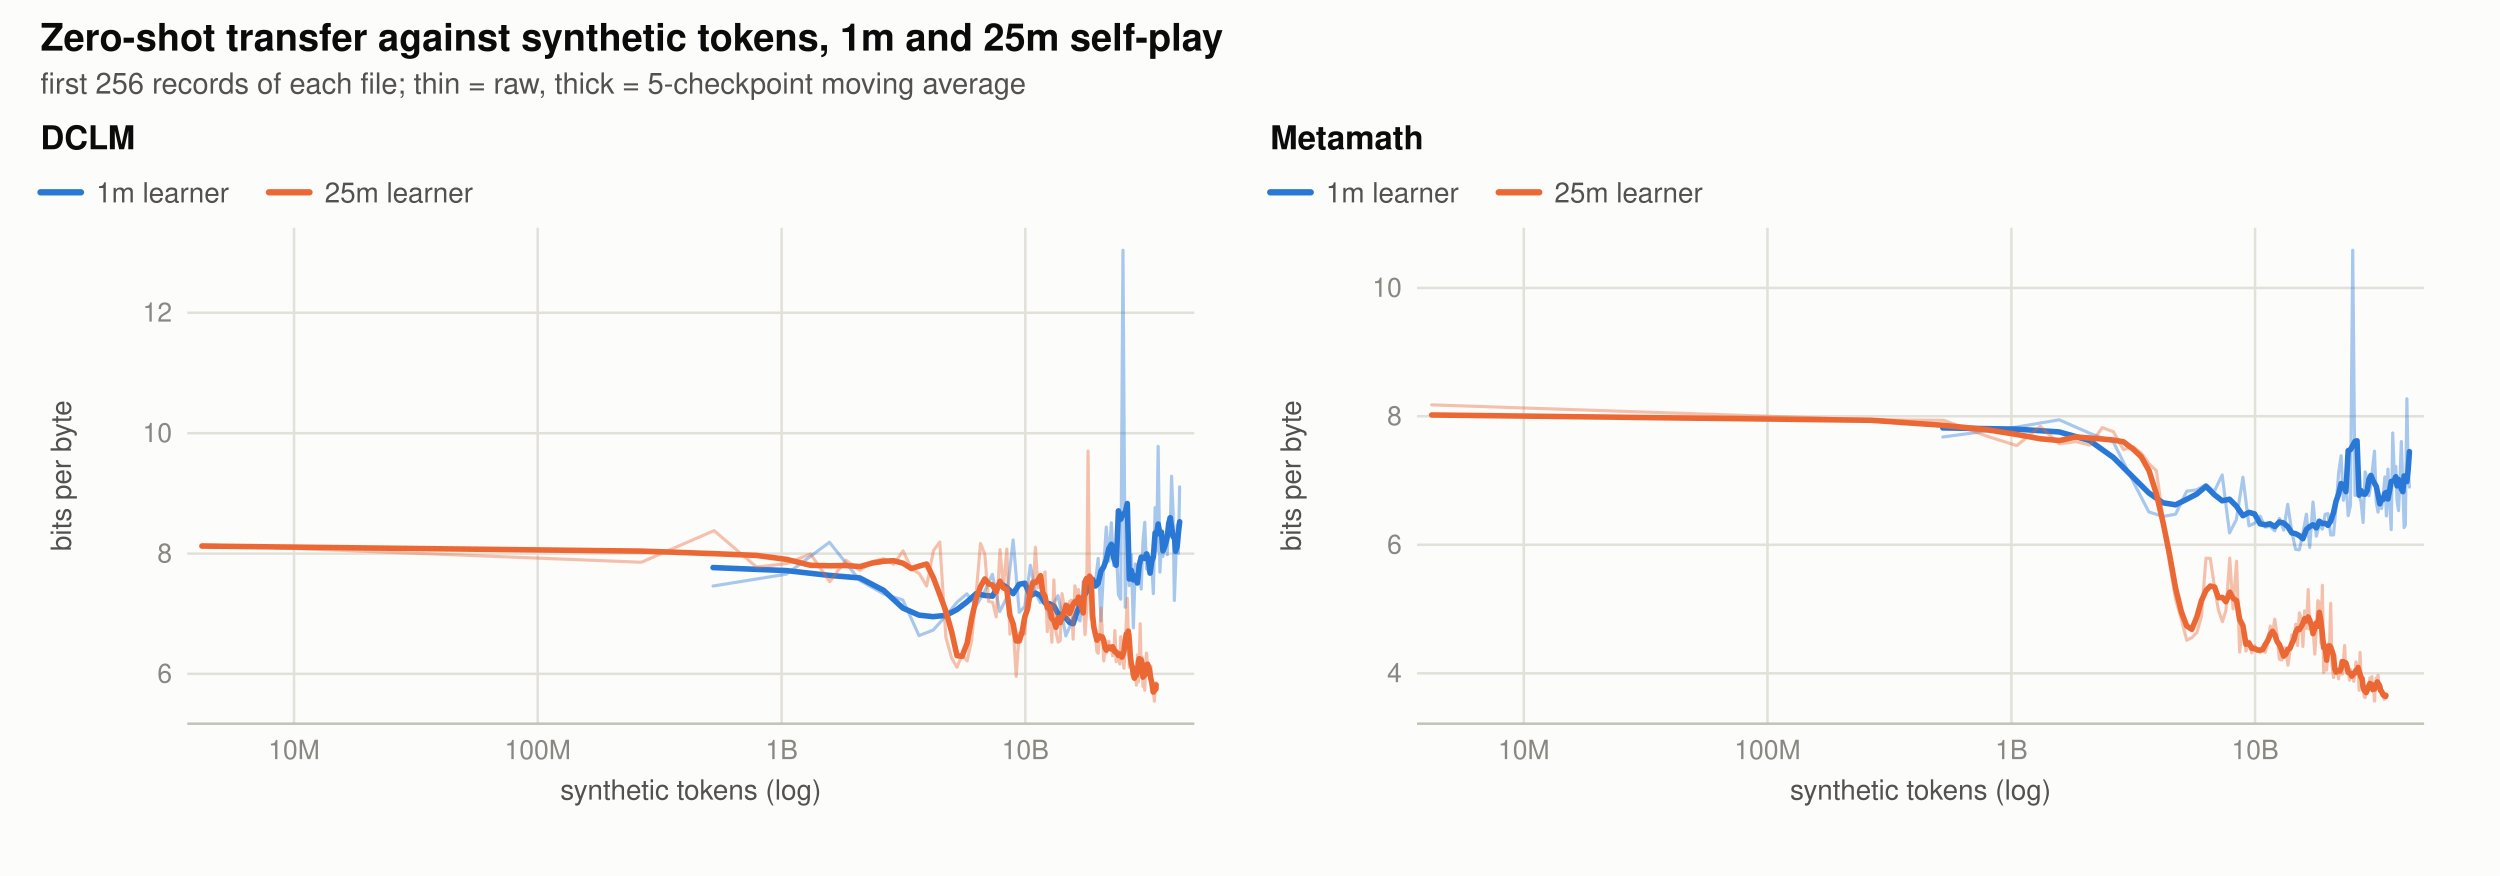
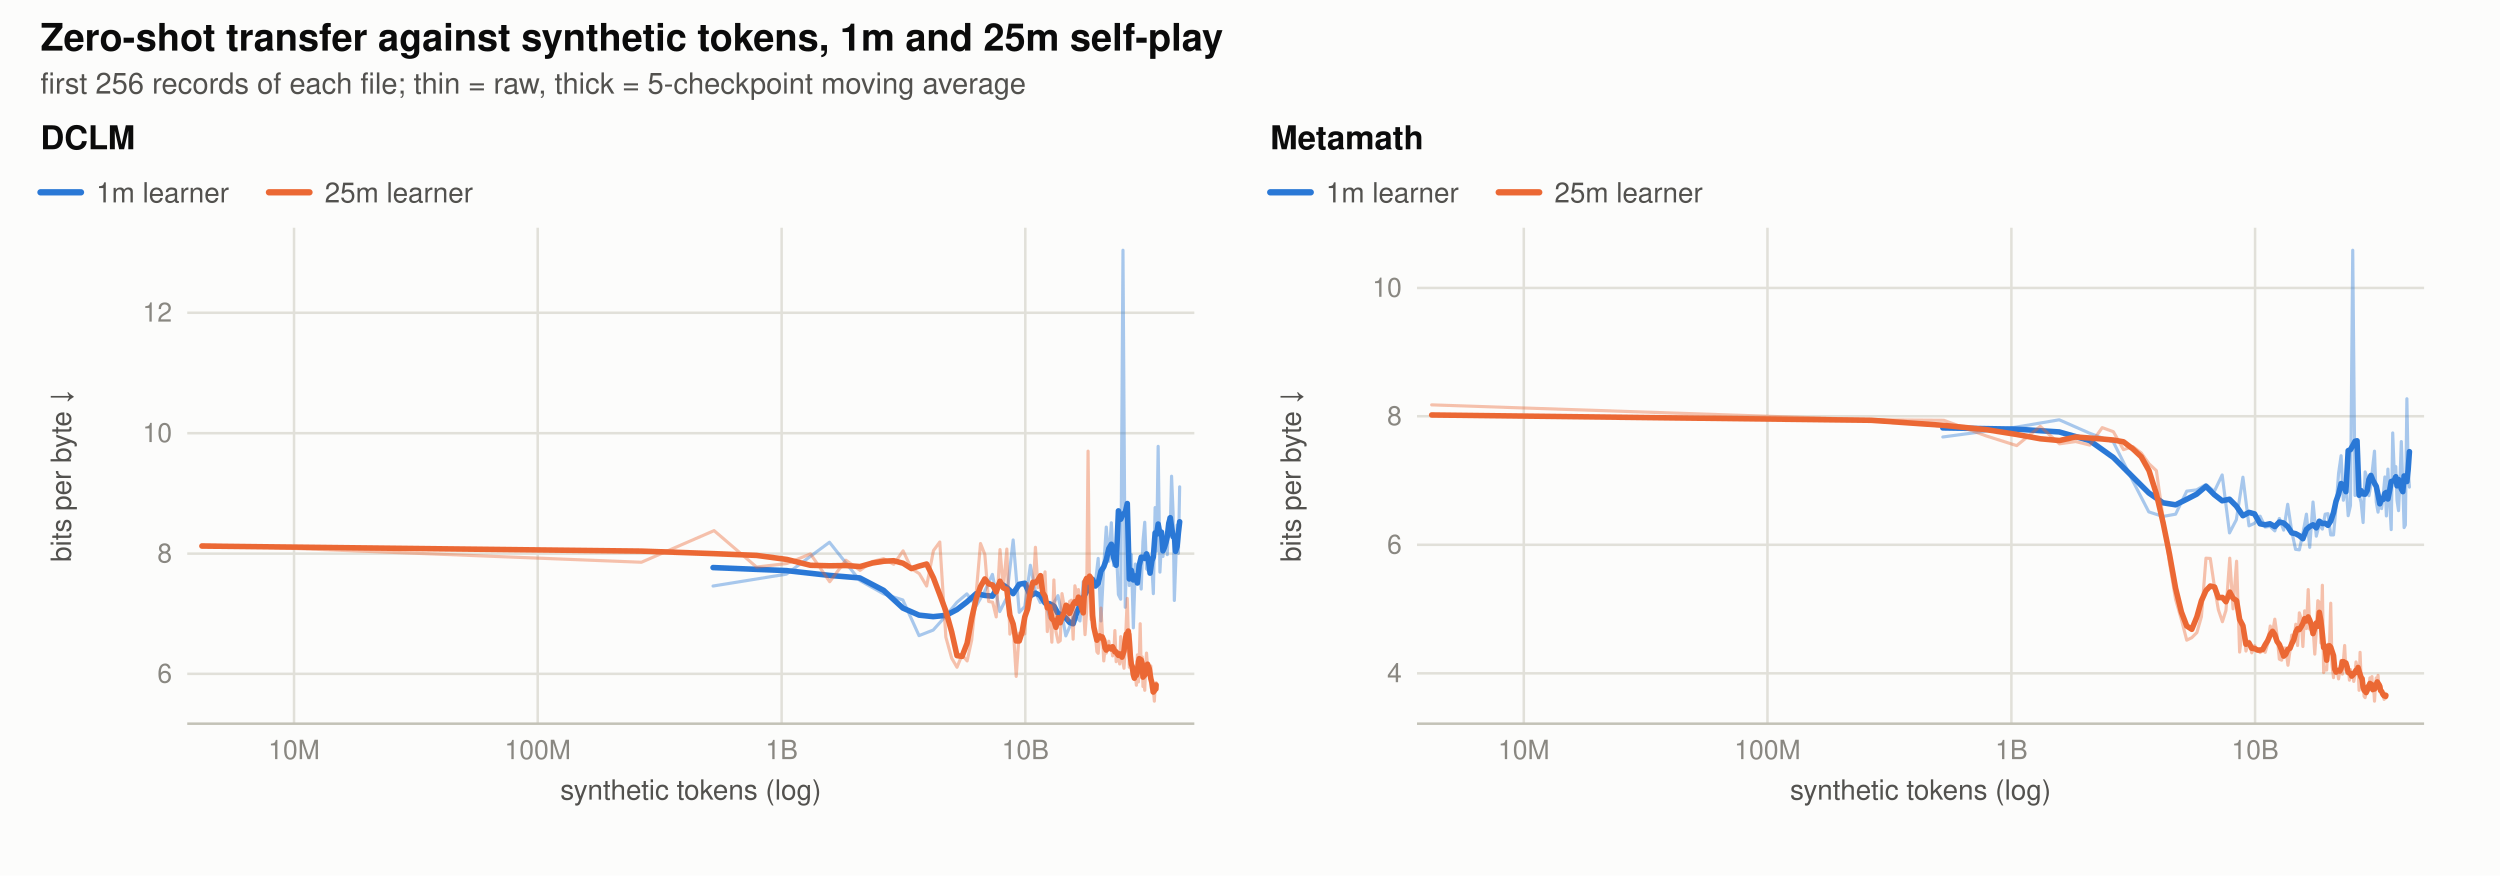
<svg xmlns="http://www.w3.org/2000/svg" width="988" height="346" viewBox="0 0 988 346" font-family="system-ui, -apple-system, 'Segoe UI', Helvetica, Arial, sans-serif">
  <rect width="988" height="346" fill="#fcfcfb" />
  <text x="16" y="20" font-size="15" font-weight="600" fill="#0b0b0b">Zero-shot transfer against synthetic tokens, 1m and 25m self-play</text>
  <text x="16" y="37" font-size="11.5" fill="#52514e">first 256 records of each file; thin = raw, thick = 5-checkpoint moving average</text>
  <text x="16.0" y="59.0" font-size="13" font-weight="600" fill="#0b0b0b">DCLM</text>
  <line x1="16.0" y1="76.0" x2="32.0" y2="76.0" stroke="#2a78d6" stroke-width="2.5" stroke-linecap="round" />
  <text x="38.0" y="80.0" font-size="11" fill="#52514e">1m learner</text>
  <line x1="106.3" y1="76.0" x2="122.3" y2="76.0" stroke="#eb6834" stroke-width="2.5" stroke-linecap="round" />
  <text x="128.3" y="80.0" font-size="11" fill="#52514e">25m learner</text>
  <line x1="74.0" y1="266.3" x2="472.0" y2="266.3" stroke="#e1e0d9" stroke-width="1" />
  <text x="68.0" y="269.8" font-size="10.5" fill="#898781" text-anchor="end">6</text>
  <line x1="74.0" y1="218.8" x2="472.0" y2="218.8" stroke="#e1e0d9" stroke-width="1" />
  <text x="68.0" y="222.3" font-size="10.5" fill="#898781" text-anchor="end">8</text>
  <line x1="74.0" y1="171.2" x2="472.0" y2="171.2" stroke="#e1e0d9" stroke-width="1" />
  <text x="68.0" y="174.7" font-size="10.5" fill="#898781" text-anchor="end">10</text>
  <line x1="74.0" y1="123.6" x2="472.0" y2="123.6" stroke="#e1e0d9" stroke-width="1" />
  <text x="68.0" y="127.1" font-size="10.5" fill="#898781" text-anchor="end">12</text>
  <line x1="116.2" y1="90.0" x2="116.2" y2="286.0" stroke="#e1e0d9" stroke-width="1" />
  <text x="116.2" y="300.0" font-size="10.5" fill="#898781" text-anchor="middle">10M</text>
  <line x1="212.5" y1="90.0" x2="212.5" y2="286.0" stroke="#e1e0d9" stroke-width="1" />
  <text x="212.5" y="300.0" font-size="10.5" fill="#898781" text-anchor="middle">100M</text>
  <line x1="308.9" y1="90.0" x2="308.9" y2="286.0" stroke="#e1e0d9" stroke-width="1" />
  <text x="308.9" y="300.0" font-size="10.5" fill="#898781" text-anchor="middle">1B</text>
  <line x1="405.2" y1="90.0" x2="405.2" y2="286.0" stroke="#e1e0d9" stroke-width="1" />
  <text x="405.2" y="300.0" font-size="10.5" fill="#898781" text-anchor="middle">10B</text>
  <line x1="74.0" y1="286.0" x2="472.0" y2="286.0" stroke="#c3c2b7" stroke-width="1" />
  <text x="273.0" y="316.0" font-size="11" fill="#52514e" text-anchor="middle">synthetic tokens (log)</text>
-   <text transform="translate(28.0,188.0) rotate(-90)" font-size="11" fill="#52514e" text-anchor="middle">bits per byte</text>
+   <text transform="translate(28.0,188.0) rotate(-90)" font-size="11" fill="#52514e" text-anchor="middle">bits per byte ↓</text>
  <clipPath id="c65532727">
    <rect x="68.0" y="84.0" width="410.0" height="208.0" />
  </clipPath>
  <g clip-path="url(#c65532727)">
    <path d="M281.8,231.6 L310.8,226.9 L327.8,214.3 L339.8,229.4 L349.2,234.7 L356.8,237.1 L363.2,251.2 L368.8,249.0 L373.8,243.4 L378.2,238.0 L382.1,234.7 L385.8,239.4 L389.1,233.8 L392.2,227.0 L395.1,241.7 L397.8,236.3 L400.4,213.4 L402.8,242.0 L405.0,239.7 L407.2,223.4 L409.2,233.9 L411.1,238.1 L413.0,237.1 L414.8,244.2 L416.5,238.1 L418.1,235.4 L419.7,242.8 L421.2,251.3 L422.7,247.8 L424.1,243.9 L425.5,244.1 L426.8,245.4 L428.1,229.9 L429.4,232.4 L430.6,229.2 L431.8,232.2 L432.9,230.3 L434.0,220.7 L435.1,245.4 L436.2,223.8 L437.2,208.3 L438.2,221.8 L439.2,206.6 L440.1,223.5 L441.1,215.1 L442.0,235.0 L442.9,236.8 L443.8,98.9 L444.7,240.0 L445.5,205.4 L446.3,231.4 L447.1,219.2 L447.9,248.1 L448.7,222.9 L449.5,224.2 L450.2,223.8 L451.0,232.8 L451.7,213.9 L452.4,206.4 L453.1,224.8 L453.8,225.5 L454.5,224.1 L455.2,223.4 L455.8,234.6 L456.5,200.6 L457.1,217.8 L457.7,176.4 L458.4,226.1 L459.0,214.6 L459.6,219.9 L460.2,214.6 L460.8,213.2 L461.3,219.2 L461.9,204.5 L462.5,208.9 L463.0,188.2 L463.6,202.5 L464.1,237.3 L464.6,223.7 L465.2,207.5 L465.7,218.7 L466.2,192.4" fill="none" stroke="#2a78d6" stroke-width="1.25" stroke-opacity="0.4" stroke-linejoin="round" stroke-linecap="round" />
    <path d="M281.8,224.3 L310.8,225.5 L327.8,227.4 L339.8,228.4 L349.2,233.3 L356.8,240.3 L363.2,243.1 L368.8,243.7 L373.8,243.2 L378.2,240.9 L382.1,237.9 L385.8,234.6 L389.1,235.3 L392.2,235.6 L395.1,230.4 L397.8,232.1 L400.4,234.6 L402.8,230.9 L405.0,230.5 L407.2,235.4 L409.2,234.4 L411.1,235.3 L413.0,238.3 L414.8,238.6 L416.5,239.5 L418.1,242.4 L419.7,243.1 L421.2,244.2 L422.7,246.0 L424.1,246.5 L425.5,242.2 L426.8,239.1 L428.1,236.2 L429.4,233.8 L430.6,230.8 L431.8,229.0 L432.9,231.6 L434.0,230.5 L435.1,225.7 L436.2,224.0 L437.2,221.2 L438.2,216.8 L439.2,215.1 L440.1,220.4 L441.1,223.4 L442.0,201.9 L442.9,205.2 L443.8,203.2 L444.7,202.5 L445.5,199.0 L446.3,228.8 L447.1,225.4 L447.9,229.2 L448.7,227.6 L449.5,230.4 L450.2,223.5 L451.0,220.2 L451.7,220.3 L452.4,220.7 L453.1,218.9 L453.8,220.8 L454.5,226.5 L455.2,221.7 L455.8,220.1 L456.5,210.6 L457.1,211.1 L457.7,207.1 L458.4,211.0 L459.0,210.3 L459.6,217.7 L460.2,216.3 L460.8,214.3 L461.3,212.1 L461.9,206.8 L462.5,204.6 L463.0,208.3 L463.6,212.1 L464.1,211.8 L464.6,217.9 L465.2,215.9 L465.7,210.6 L466.2,206.2" fill="none" stroke="#2a78d6" stroke-width="2.2" stroke-opacity="1.0" stroke-linejoin="round" stroke-linecap="round" />
    <path d="M79.8,215.3 L253.5,222.2 L282.2,209.7 L299.0,224.1 L311.0,222.7 L320.3,218.9 L327.9,229.9 L334.3,221.4 L339.9,225.4 L344.8,221.9 L349.2,220.8 L353.2,223.0 L356.9,217.7 L360.2,224.7 L363.3,226.7 L366.2,231.6 L368.9,217.6 L371.4,214.2 L373.8,251.8 L376.1,260.1 L378.2,263.7 L380.2,258.8 L382.2,261.2 L384.0,253.0 L385.8,234.3 L387.5,214.8 L389.2,219.1 L390.7,237.7 L392.3,238.0 L393.7,243.8 L395.2,217.2 L396.5,232.7 L397.9,217.0 L399.1,250.6 L400.4,247.7 L401.6,267.3 L402.8,250.2 L403.9,250.8 L405.0,250.5 L406.1,230.6 L407.2,237.0 L408.2,234.6 L409.2,216.3 L410.2,232.2 L411.2,231.7 L412.1,231.4 L413.0,226.0 L413.9,249.6 L414.8,240.0 L415.7,253.8 L416.5,229.2 L417.3,249.6 L418.2,253.8 L419.0,253.2 L419.7,234.6 L420.5,239.2 L421.3,239.3 L422.0,245.2 L422.7,237.7 L423.4,237.2 L424.1,252.6 L424.8,231.5 L425.5,235.0 L426.2,233.0 L426.8,239.8 L427.5,240.6 L428.1,237.9 L428.8,250.8 L429.4,242.1 L430.0,178.3 L430.6,233.8 L431.2,244.8 L431.8,239.6 L432.3,246.6 L432.9,251.0 L433.5,257.6 L434.0,258.2 L434.6,251.5 L435.1,240.3 L435.6,249.1 L436.2,261.2 L436.7,256.6 L437.2,258.1 L437.7,255.2 L438.2,253.4 L438.7,256.8 L439.2,255.3 L439.7,259.2 L440.2,257.7 L440.6,249.2 L441.1,261.5 L441.6,260.5 L442.0,259.1 L442.5,262.4 L442.9,251.6 L443.4,258.6 L443.8,261.8 L444.2,264.1 L444.7,256.4 L445.1,245.8 L445.5,236.5 L445.9,250.3 L446.3,263.7 L446.7,250.7 L447.1,264.7 L447.5,266.1 L447.9,267.5 L448.3,268.4 L448.7,267.0 L449.1,270.8 L449.5,258.8 L449.9,269.5 L450.2,261.9 L450.6,246.5 L451.0,264.8 L451.4,259.6 L451.7,271.3 L452.1,269.2 L452.4,272.8 L452.8,262.5 L453.1,258.1 L453.5,263.3 L453.8,263.4 L454.2,265.2 L454.5,266.2 L454.8,263.2 L455.2,273.5 L455.5,272.8 L455.8,272.7 L456.2,277.1 L456.5,271.4 L456.8,271.0 L456.9,269.8" fill="none" stroke="#eb6834" stroke-width="1.25" stroke-opacity="0.4" stroke-linejoin="round" stroke-linecap="round" />
    <path d="M79.8,215.8 L253.5,217.8 L282.2,218.8 L299.0,219.5 L311.0,221.1 L320.3,223.4 L327.9,223.6 L334.3,223.5 L339.9,223.9 L344.8,222.5 L349.2,221.8 L353.2,221.6 L356.9,222.6 L360.2,224.7 L363.3,223.7 L366.2,222.9 L368.9,228.4 L371.4,235.0 L373.8,241.5 L376.1,249.7 L378.2,259.1 L380.2,259.4 L382.2,254.2 L384.0,244.4 L385.8,236.5 L387.5,231.8 L389.2,228.8 L390.7,230.7 L392.3,231.2 L393.7,233.9 L395.2,229.7 L396.5,232.3 L397.9,233.0 L399.1,243.1 L400.4,246.6 L401.6,253.3 L402.8,253.3 L403.9,249.9 L405.0,243.8 L406.1,240.7 L407.2,233.8 L408.2,230.1 L409.2,230.3 L410.2,229.2 L411.2,227.5 L412.1,234.2 L413.0,235.7 L413.9,240.2 L414.8,239.7 L415.7,244.5 L416.5,245.3 L417.3,247.9 L418.2,244.1 L419.0,246.1 L419.7,244.0 L420.5,242.3 L421.3,239.2 L422.0,239.7 L422.7,242.4 L423.4,240.8 L424.1,238.8 L424.8,237.8 L425.5,238.4 L426.2,236.0 L426.8,237.2 L427.5,240.4 L428.1,242.2 L428.8,229.9 L429.4,228.6 L430.0,230.0 L430.6,227.7 L431.2,228.6 L431.8,243.2 L432.3,247.9 L432.9,250.6 L433.5,253.0 L434.0,251.7 L434.6,251.3 L435.1,252.1 L435.6,251.7 L436.2,253.1 L436.7,256.0 L437.2,256.9 L437.7,256.0 L438.2,255.7 L438.7,256.0 L439.2,256.5 L439.7,255.6 L440.2,256.6 L440.6,257.6 L441.1,257.6 L441.6,258.5 L442.0,259.0 L442.5,258.4 L442.9,258.7 L443.4,259.7 L443.8,258.5 L444.2,257.3 L444.7,252.9 L445.1,250.6 L445.5,250.5 L445.9,249.4 L446.3,253.2 L446.7,259.1 L447.1,262.5 L447.5,263.5 L447.9,266.7 L448.3,268.0 L448.7,266.5 L449.1,266.9 L449.5,265.6 L449.9,261.5 L450.2,260.3 L450.6,260.5 L451.0,260.8 L451.4,262.3 L451.7,267.6 L452.1,267.1 L452.4,266.8 L452.8,265.2 L453.1,264.0 L453.5,262.5 L453.8,263.3 L454.2,264.3 L454.5,266.3 L454.8,268.2 L455.2,269.7 L455.5,271.9 L455.8,273.5 L456.2,273.0 L456.5,272.4 L456.8,272.3 L456.9,270.7" fill="none" stroke="#eb6834" stroke-width="2.2" stroke-opacity="1.0" stroke-linejoin="round" stroke-linecap="round" />
  </g>
  <text x="502.0" y="59.0" font-size="13" font-weight="600" fill="#0b0b0b">Metamath</text>
  <line x1="502.0" y1="76.0" x2="518.0" y2="76.0" stroke="#2a78d6" stroke-width="2.5" stroke-linecap="round" />
  <text x="524.0" y="80.0" font-size="11" fill="#52514e">1m learner</text>
  <line x1="592.3" y1="76.0" x2="608.3" y2="76.0" stroke="#eb6834" stroke-width="2.5" stroke-linecap="round" />
  <text x="614.3" y="80.0" font-size="11" fill="#52514e">25m learner</text>
  <line x1="560.0" y1="266.1" x2="958.0" y2="266.1" stroke="#e1e0d9" stroke-width="1" />
  <text x="554.0" y="269.6" font-size="10.5" fill="#898781" text-anchor="end">4</text>
  <line x1="560.0" y1="215.3" x2="958.0" y2="215.3" stroke="#e1e0d9" stroke-width="1" />
  <text x="554.0" y="218.8" font-size="10.5" fill="#898781" text-anchor="end">6</text>
  <line x1="560.0" y1="164.5" x2="958.0" y2="164.5" stroke="#e1e0d9" stroke-width="1" />
  <text x="554.0" y="168.0" font-size="10.5" fill="#898781" text-anchor="end">8</text>
  <line x1="560.0" y1="113.8" x2="958.0" y2="113.8" stroke="#e1e0d9" stroke-width="1" />
  <text x="554.0" y="117.3" font-size="10.5" fill="#898781" text-anchor="end">10</text>
  <line x1="602.2" y1="90.0" x2="602.2" y2="286.0" stroke="#e1e0d9" stroke-width="1" />
  <text x="602.2" y="300.0" font-size="10.5" fill="#898781" text-anchor="middle">10M</text>
  <line x1="698.5" y1="90.0" x2="698.5" y2="286.0" stroke="#e1e0d9" stroke-width="1" />
  <text x="698.5" y="300.0" font-size="10.5" fill="#898781" text-anchor="middle">100M</text>
  <line x1="794.9" y1="90.0" x2="794.9" y2="286.0" stroke="#e1e0d9" stroke-width="1" />
  <text x="794.9" y="300.0" font-size="10.5" fill="#898781" text-anchor="middle">1B</text>
  <line x1="891.2" y1="90.0" x2="891.2" y2="286.0" stroke="#e1e0d9" stroke-width="1" />
  <text x="891.2" y="300.0" font-size="10.5" fill="#898781" text-anchor="middle">10B</text>
  <line x1="560.0" y1="286.0" x2="958.0" y2="286.0" stroke="#c3c2b7" stroke-width="1" />
  <text x="759.0" y="316.0" font-size="11" fill="#52514e" text-anchor="middle">synthetic tokens (log)</text>
-   <text transform="translate(514.0,188.0) rotate(-90)" font-size="11" fill="#52514e" text-anchor="middle">bits per byte</text>
+   <text transform="translate(514.0,188.0) rotate(-90)" font-size="11" fill="#52514e" text-anchor="middle">bits per byte ↓</text>
  <clipPath id="c97503252">
    <rect x="554.0" y="84.0" width="410.0" height="208.0" />
  </clipPath>
  <g clip-path="url(#c97503252)">
    <path d="M767.8,172.7 L796.8,168.8 L813.8,165.9 L825.8,171.2 L835.2,174.7 L842.8,189.9 L849.2,202.3 L854.8,204.1 L859.8,203.2 L864.2,194.1 L868.1,193.6 L871.8,191.5 L875.1,194.2 L878.2,187.7 L881.1,210.6 L883.8,205.4 L886.4,188.6 L888.8,207.8 L891.0,206.8 L893.2,204.0 L895.2,208.3 L897.1,208.0 L899.0,209.8 L900.8,204.9 L902.5,209.5 L904.1,199.3 L905.7,210.0 L907.2,217.1 L908.7,217.3 L910.1,210.8 L911.5,203.2 L912.8,216.3 L914.1,198.4 L915.4,211.9 L916.6,207.2 L917.8,209.1 L918.9,203.2 L920.0,203.0 L921.1,211.4 L922.2,211.4 L923.2,200.3 L924.2,187.1 L925.2,180.1 L926.1,197.7 L927.1,190.4 L928.0,203.8 L928.9,199.8 L929.8,98.9 L930.7,195.8 L931.5,182.2 L932.3,195.4 L933.1,198.5 L933.9,206.5 L934.7,186.5 L935.5,189.1 L936.2,195.9 L937.0,191.5 L937.7,184.5 L938.4,178.3 L939.1,198.4 L939.8,202.4 L940.5,197.1 L941.2,201.0 L941.8,196.4 L942.5,188.5 L943.1,203.9 L943.7,185.4 L944.4,198.9 L945.0,209.3 L945.6,171.1 L946.2,186.7 L946.8,184.4 L947.3,197.8 L947.9,201.8 L948.5,189.0 L949.0,174.5 L949.6,192.1 L950.1,208.5 L950.6,207.5 L951.2,157.6 L951.7,185.3 L952.2,192.5" fill="none" stroke="#2a78d6" stroke-width="1.25" stroke-opacity="0.4" stroke-linejoin="round" stroke-linecap="round" />
    <path d="M767.8,169.1 L796.8,169.6 L813.8,170.7 L825.8,174.1 L835.2,180.8 L842.8,188.4 L849.2,194.8 L854.8,198.7 L859.8,199.5 L864.2,197.3 L868.1,195.3 L871.8,192.2 L875.1,195.5 L878.2,197.9 L881.1,197.3 L883.8,200.0 L886.4,203.8 L888.8,202.5 L891.0,203.1 L893.2,207.0 L895.2,207.4 L897.1,207.0 L899.0,208.1 L900.8,206.3 L902.5,206.7 L904.1,208.1 L905.7,210.6 L907.2,210.9 L908.7,211.7 L910.1,212.9 L911.5,209.2 L912.8,208.1 L914.1,207.4 L915.4,208.6 L916.6,206.0 L917.8,206.9 L918.9,206.8 L920.0,207.6 L921.1,205.9 L922.2,202.6 L923.2,198.1 L924.2,195.3 L925.2,191.1 L926.1,191.8 L927.1,194.3 L928.0,178.1 L928.9,177.7 L929.8,176.1 L930.7,174.4 L931.5,174.2 L932.3,195.7 L933.1,193.9 L933.9,195.2 L934.7,195.3 L935.5,193.9 L936.2,189.5 L937.0,187.9 L937.7,189.7 L938.4,191.0 L939.1,192.2 L939.8,195.5 L940.5,199.1 L941.2,197.1 L941.8,197.4 L942.5,195.0 L943.1,194.6 L943.7,197.2 L944.4,193.7 L945.0,190.3 L945.6,190.1 L946.2,189.9 L946.8,188.4 L947.3,192.0 L947.9,189.5 L948.5,191.1 L949.0,193.2 L949.6,194.3 L950.1,188.1 L950.6,190.2 L951.2,190.3 L951.7,185.7 L952.2,178.5" fill="none" stroke="#2a78d6" stroke-width="2.2" stroke-opacity="1.0" stroke-linejoin="round" stroke-linecap="round" />
    <path d="M565.8,160.0 L739.5,165.9 L768.2,166.1 L785.0,172.3 L797.0,176.1 L806.3,168.5 L813.9,175.4 L820.3,174.5 L825.9,175.9 L830.8,169.0 L835.2,170.6 L839.2,177.7 L842.9,176.5 L846.2,179.0 L849.3,183.3 L852.2,186.0 L854.9,205.0 L857.4,222.6 L859.8,236.9 L862.1,244.9 L864.2,253.0 L866.2,252.0 L868.2,250.0 L870.0,243.7 L871.8,220.6 L873.5,220.7 L875.2,232.2 L876.7,241.0 L878.3,245.7 L879.7,241.2 L881.2,220.6 L882.5,240.6 L883.9,221.8 L885.1,257.7 L886.4,246.4 L887.6,257.3 L888.8,253.4 L889.9,258.0 L891.0,255.2 L892.1,256.8 L893.2,257.9 L894.2,256.7 L895.2,257.8 L896.2,254.3 L897.2,247.4 L898.1,250.1 L899.0,244.7 L899.9,251.2 L900.8,260.5 L901.7,260.9 L902.5,256.1 L903.3,256.1 L904.2,262.9 L905.0,257.1 L905.7,251.0 L906.5,254.0 L907.3,246.7 L908.0,255.1 L908.7,242.2 L909.4,244.5 L910.1,255.5 L910.8,241.4 L911.5,248.4 L912.2,233.0 L912.8,248.6 L913.5,247.6 L914.1,247.9 L914.8,258.5 L915.4,249.4 L916.0,237.4 L916.6,238.0 L917.2,254.1 L917.8,231.3 L918.3,265.8 L918.9,263.7 L919.5,264.8 L920.0,254.6 L920.6,255.6 L921.1,238.4 L921.6,262.6 L922.2,267.8 L922.7,262.0 L923.2,264.9 L923.7,265.2 L924.2,268.3 L924.7,264.9 L925.2,261.0 L925.7,266.4 L926.2,260.0 L926.6,255.1 L927.1,265.0 L927.6,266.2 L928.0,263.6 L928.5,268.8 L928.9,264.6 L929.4,266.6 L929.8,266.9 L930.2,269.3 L930.7,266.8 L931.1,261.6 L931.5,263.4 L931.9,263.5 L932.3,272.8 L932.7,257.8 L933.1,268.3 L933.5,269.9 L933.9,269.5 L934.3,275.2 L934.7,275.7 L935.1,273.6 L935.5,272.0 L935.9,271.9 L936.2,271.2 L936.6,267.9 L937.0,272.2 L937.4,267.4 L937.7,273.2 L938.1,272.5 L938.4,277.1 L938.8,271.0 L939.1,267.9 L939.5,269.6 L939.8,266.9 L940.2,272.4 L940.5,273.1 L940.8,270.8 L941.2,273.3 L941.5,274.7 L941.8,274.1 L942.2,276.4 L942.5,274.0 L942.8,275.9 L942.9,274.6" fill="none" stroke="#eb6834" stroke-width="1.25" stroke-opacity="0.4" stroke-linejoin="round" stroke-linecap="round" />
    <path d="M565.8,164.0 L739.5,166.1 L768.2,168.1 L785.0,169.8 L797.0,171.7 L806.3,173.4 L813.9,174.1 L820.3,172.7 L825.9,173.1 L830.8,173.5 L835.2,173.9 L839.2,174.6 L842.9,177.4 L846.2,180.5 L849.3,186.0 L852.2,195.2 L854.9,206.8 L857.4,219.1 L859.8,232.5 L862.1,241.9 L864.2,247.4 L866.2,248.7 L868.2,243.8 L870.0,237.4 L871.8,233.4 L873.5,231.6 L875.2,232.0 L876.7,236.2 L878.3,236.1 L879.7,237.8 L881.2,234.0 L882.5,236.4 L883.9,237.4 L885.1,244.8 L886.4,247.3 L887.6,254.6 L888.8,254.1 L889.9,256.2 L891.0,256.3 L892.1,256.9 L893.2,256.9 L894.2,256.7 L895.2,254.8 L896.2,253.2 L897.2,250.8 L898.1,249.5 L899.0,250.8 L899.9,253.5 L900.8,254.7 L901.7,257.0 L902.5,259.3 L903.3,258.6 L904.2,256.6 L905.0,256.2 L905.7,254.4 L906.5,252.8 L907.3,249.8 L908.0,248.5 L908.7,248.8 L909.4,247.7 L910.1,246.4 L910.8,244.5 L911.5,245.4 L912.2,243.8 L912.8,245.1 L913.5,247.1 L914.1,250.4 L914.8,248.2 L915.4,246.2 L916.0,247.5 L916.6,242.0 L917.2,245.3 L917.8,250.6 L918.3,255.9 L918.9,256.0 L919.5,260.9 L920.0,255.4 L920.6,255.2 L921.1,255.8 L921.6,257.3 L922.2,259.1 L922.7,264.5 L923.2,265.6 L923.7,265.1 L924.2,264.9 L924.7,265.2 L925.2,264.1 L925.7,261.5 L926.2,261.5 L926.6,262.6 L927.1,262.0 L927.6,263.7 L928.0,265.6 L928.5,266.0 L928.9,266.1 L929.4,267.2 L929.8,266.8 L930.2,266.3 L930.7,265.6 L931.1,264.9 L931.5,265.7 L931.9,263.8 L932.3,265.2 L932.7,266.5 L933.1,267.7 L933.5,268.2 L933.9,271.7 L934.3,272.8 L934.7,273.2 L935.1,273.7 L935.5,272.9 L935.9,271.3 L936.2,271.0 L936.6,270.1 L937.0,270.4 L937.4,270.6 L937.7,272.5 L938.1,272.2 L938.4,272.3 L938.8,271.6 L939.1,270.5 L939.5,269.5 L939.8,270.0 L940.2,270.6 L940.5,271.3 L940.8,272.9 L941.2,273.2 L941.5,273.9 L941.8,274.5 L942.2,275.0 L942.5,275.0 L942.8,275.2 L942.9,274.8" fill="none" stroke="#eb6834" stroke-width="2.2" stroke-opacity="1.0" stroke-linejoin="round" stroke-linecap="round" />
  </g>
</svg>
